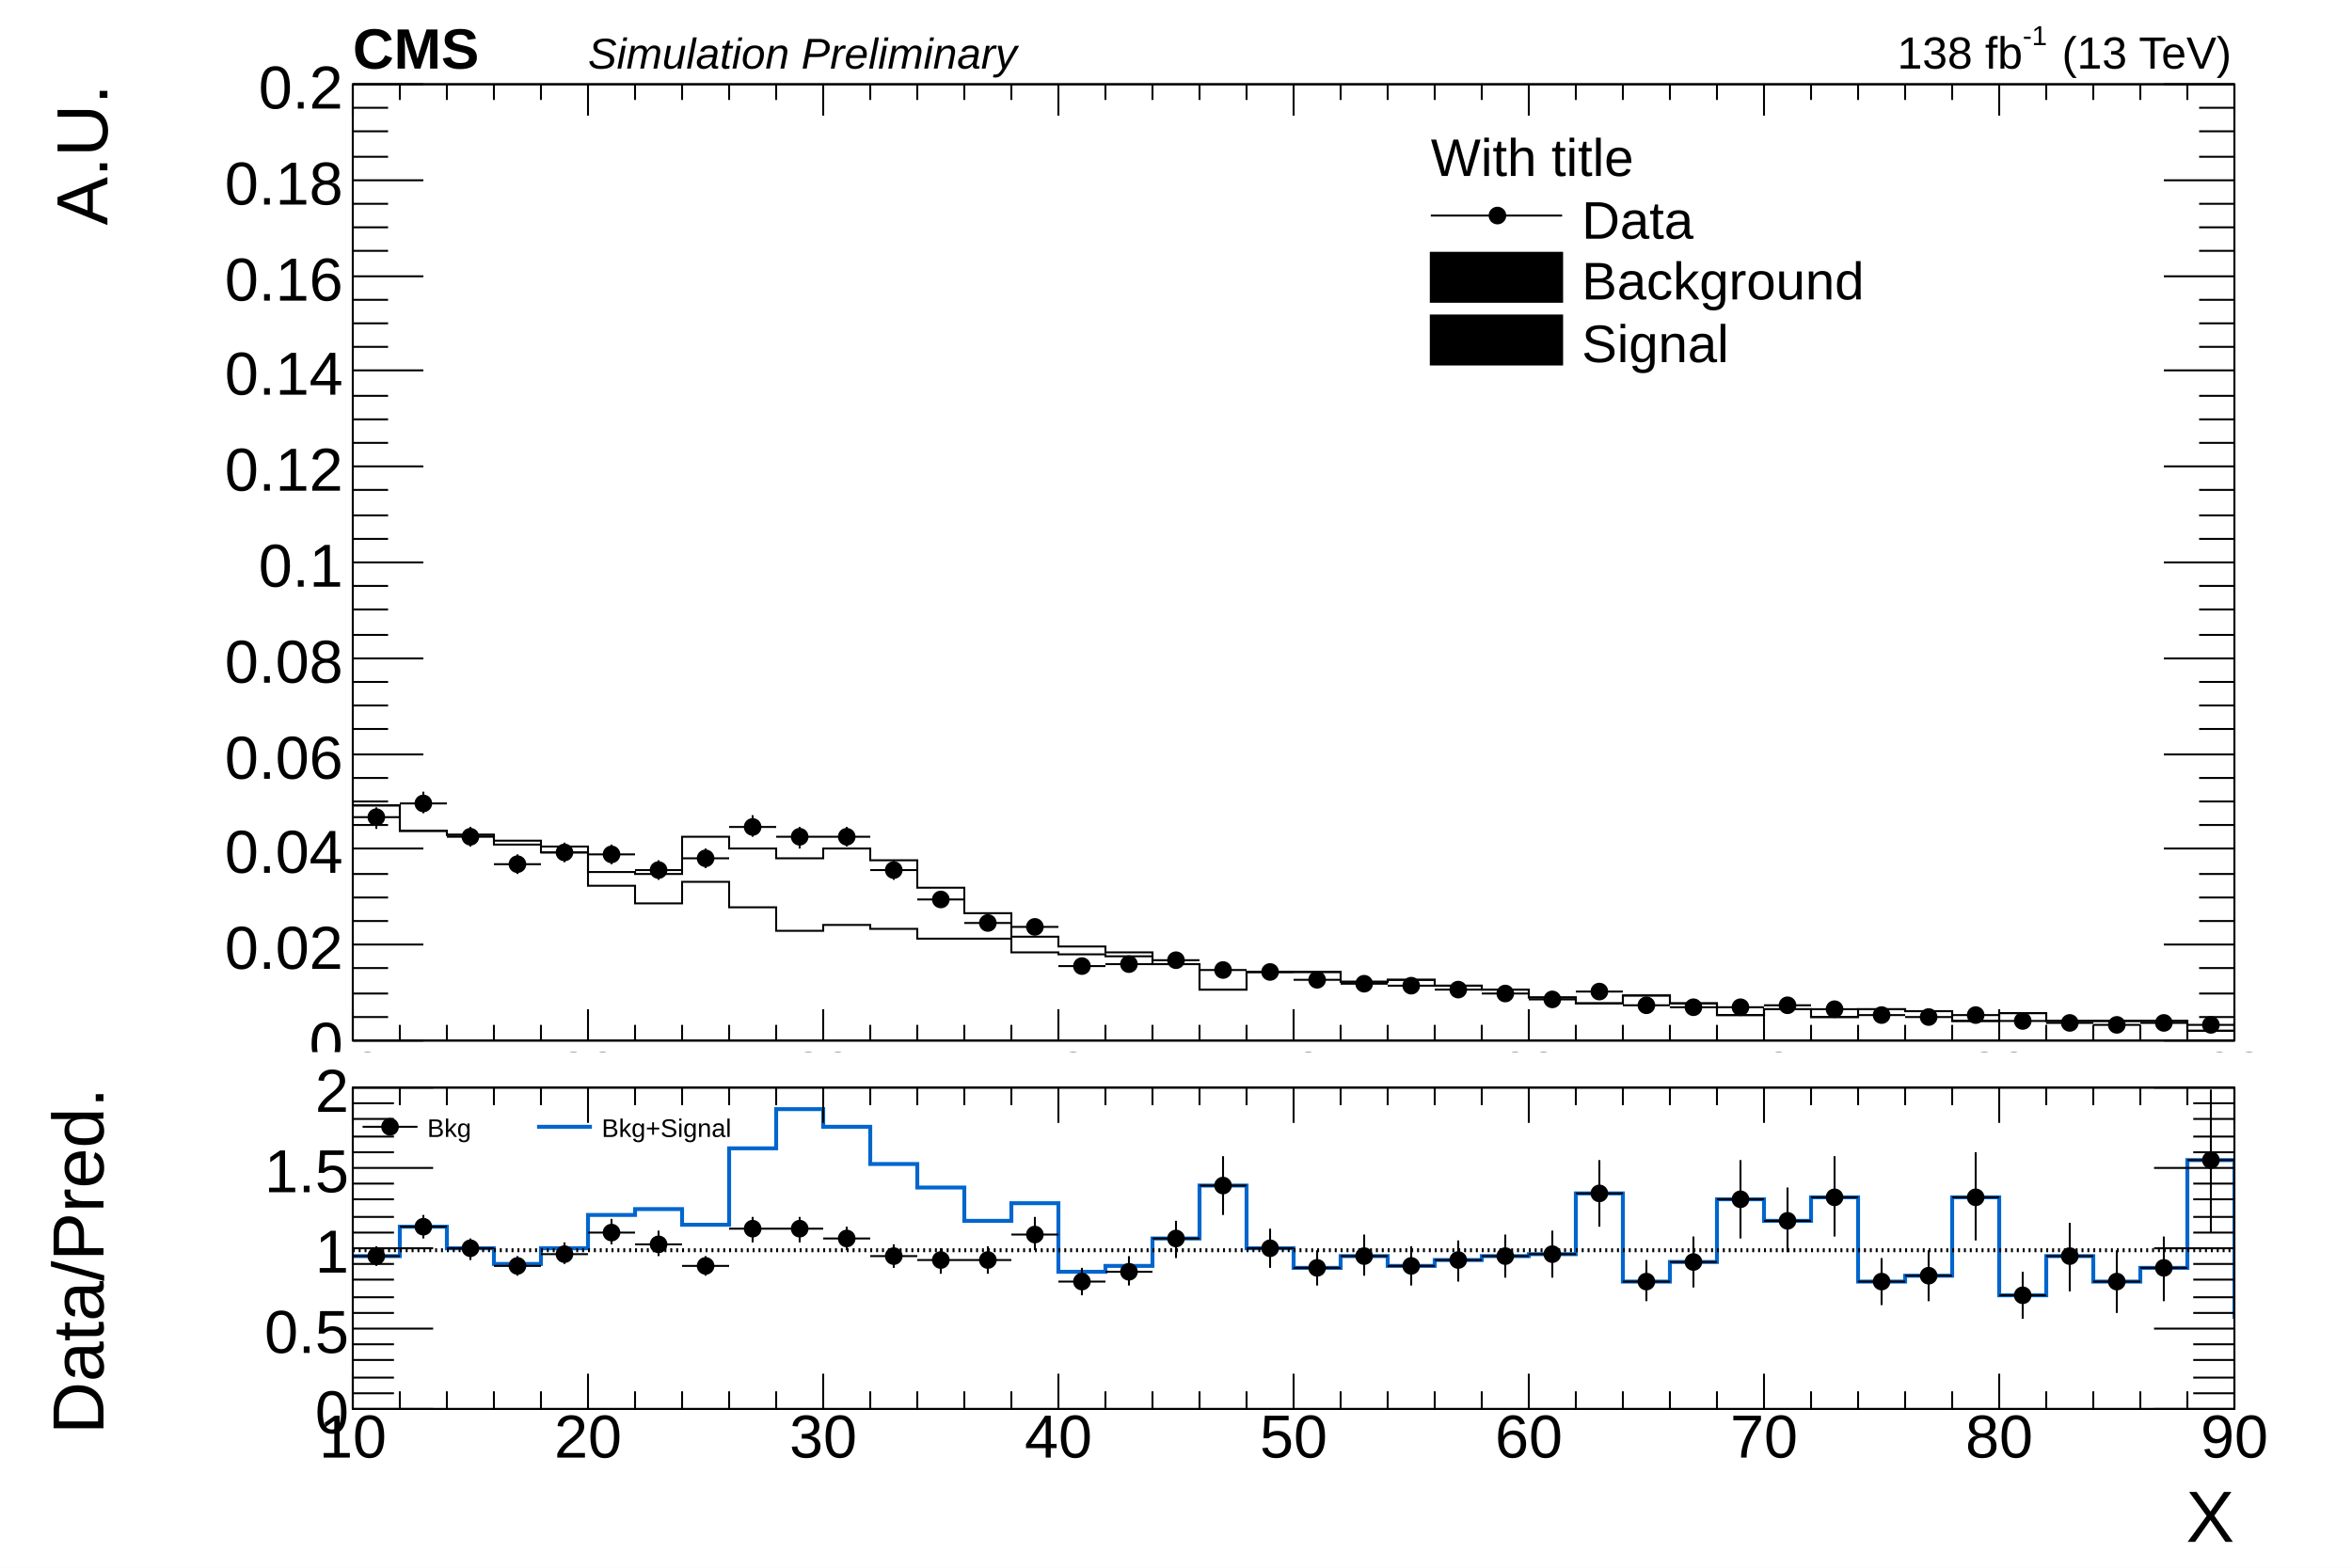
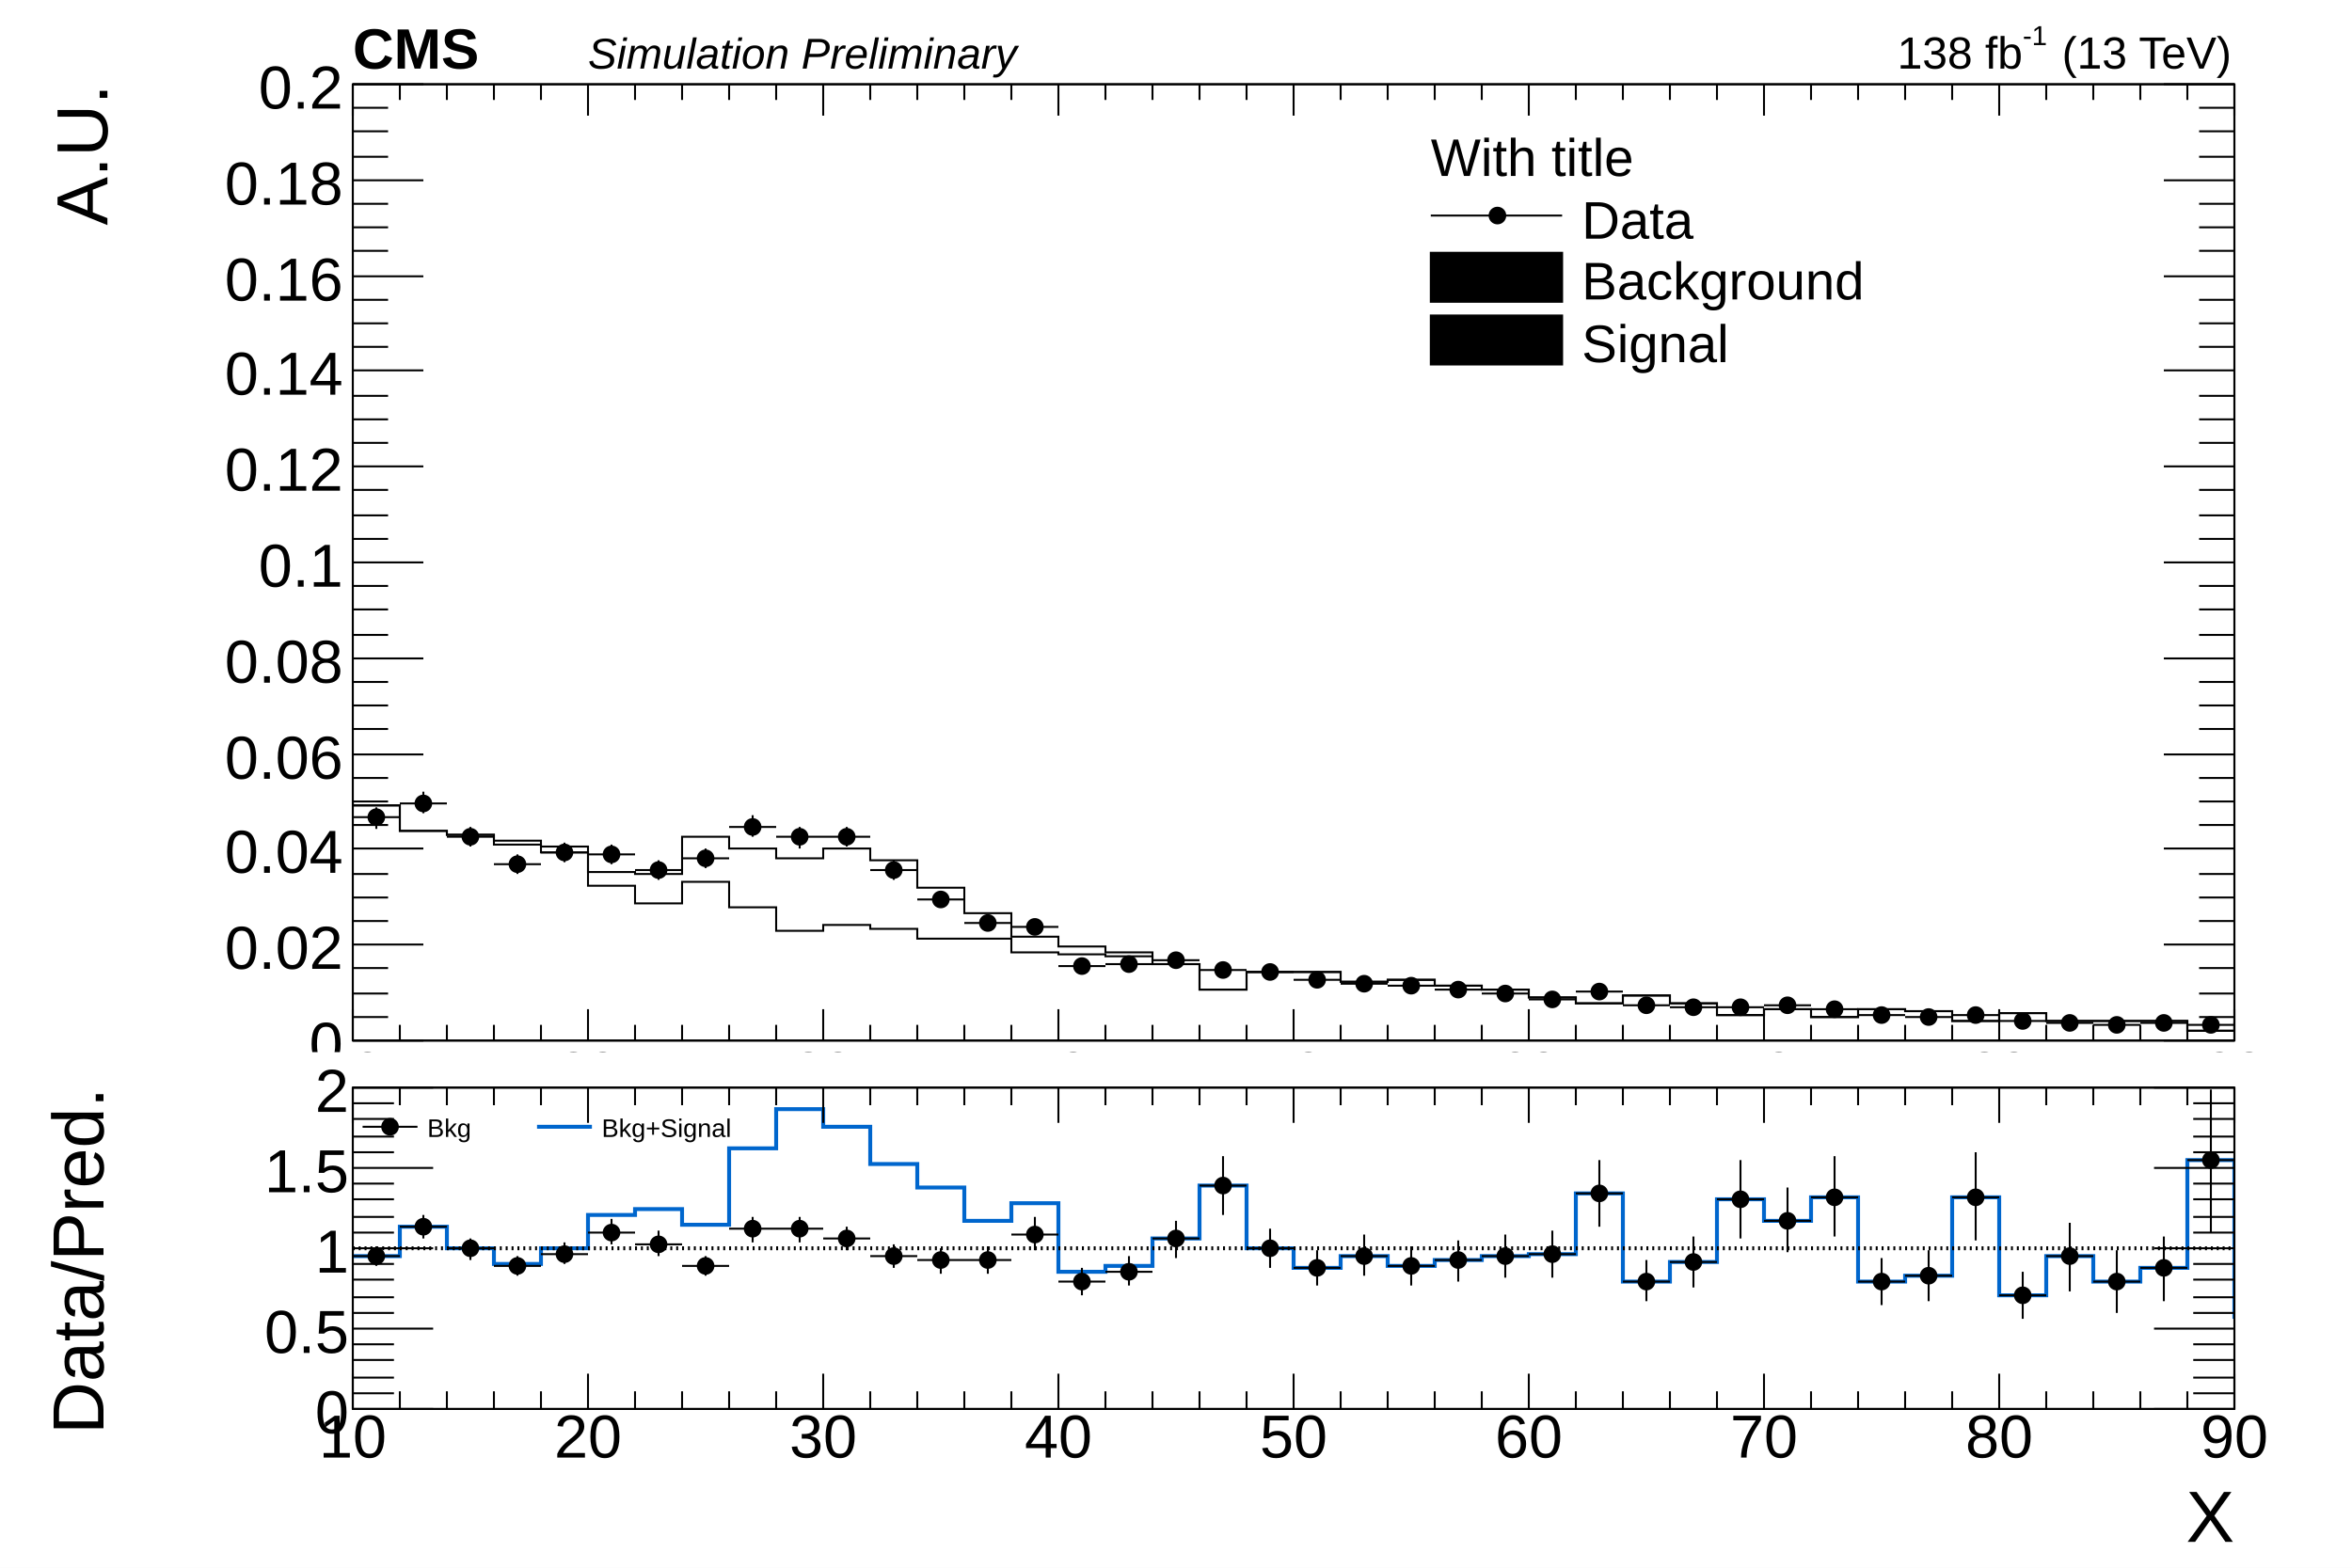
<svg xmlns="http://www.w3.org/2000/svg" viewBox="0 0 1200 800" preserveAspectRatio="none" width="1200" height="800">
  <path d="M0,0H1200V800H0Z" style="fill: white;" />
  <g>
    <svg viewBox="0 0 1200 537" preserveAspectRatio="none" x="0" y="0" width="1200" height="537">
      <path d="M0,0H1200V537H0Z" style="fill: white;" />
      <g>
        <g transform="translate(180,43)">
          <path d="M0,0H960V488H0Z" style="fill: none; stroke: black; stroke-width: 1;" />
          <svg x="0" y="0" overflow="hidden" width="960" height="488" viewBox="0 0 960 488">
            <g>
              <path d="M-120,330h24v4h24v19h24v-3h24v16h24v2h24v13h24v2h24v3h24v3h24v13h24v1h24v-19h24v6h24v5h24v-5h24v6h24v14h24v13h24v12h24v5h24v3h24v6h24v13h24v-9h48v5h24v-1h24v3h24v2h24v4h24v3h24v-4h24v4h24v6h24v-3h24v4h24v-4h24v1h24v5h24v-4h24v4h72v5h24v-4h24v2h24v-2h24v4h24v-3h24" style="stroke-linejoin: miter; stroke: black; stroke-width: 1; fill: none;" />
            </g>
            <g>
              <path d="M-120,330h24v4h24v19h24v-3h24v16h24v2h24v13h24v2h24v5h24v4h24v17h24v9h24v-11h24v13h24v12h24v-3h24v2h24v5h48v7h24v1h24v1h24v4h24v13h24v-9h48v5h24v-1h24v3h24v2h24v4h24v3h24v-4h24v4h24v6h24v-3h24v4h24v-4h24v1h24v5h24v-4h24v4h72v5h24v-4h24v2h24v-2h24v4h24v-3h24" style="stroke-linejoin: miter; stroke: black; stroke-width: 1; fill: none;" />
            </g>
            <g>
              <path d="M-120,325h24M-108,318v13M-96,341h24M-84,335v12M-72,334h24M-60,328v12M-48,352h24M-36,347v11M-24,372h24M-12,366v11M0,374h24M12,369v11M24,367h24M36,361v11M48,384h24M60,379v10M72,398h24M84,393v10M96,392h24M108,387v10M120,393h24M132,388v10M144,401h24M156,396v10M168,395h24M180,390v10M192,379h24M204,373v11M216,384h24M228,379v11M240,384h24M252,379v10M264,401h24M276,396v10M288,416h24M300,412v8M312,428h24M324,424v7M336,430h24M348,426v8M360,450h24M372,447v6M384,449h24M396,446v7M408,447h24M420,444v6M432,452h24M444,449v6M456,453h24M468,450v6M480,457h24M492,454v6M504,459h24M516,456v6M528,460h24M540,458v5M552,462h24M564,459v6M576,464h24M588,461v5M600,467h24M612,465v4M624,463h24M636,460v5M648,470h24M660,468v4M672,471h24M684,469v4M696,471h24M708,469v4M720,470h24M732,467v5M744,472h24M756,470v4M768,475h24M780,474v3M792,476h24M804,474v3M816,475h24M828,473v3M840,478h24M852,476v4M864,479h24M876,477v3M888,480h24M900,479v3M912,479h24M924,477v3M936,480h24M948,479v3M960,483h24M972,482v2M984,480h24M996,479v3M1008,479h24M1020,478v3M1032,482h24M1044,481v2M1056,483h24M1068,482v2" style="stroke: black; stroke-width: 1;" />
              <path d="M-112,325a4,4,0,1,0,8,0a4,4,0,1,0,-8,0zM-88,341a4,4,0,1,0,8,0a4,4,0,1,0,-8,0zM-64,334a4,4,0,1,0,8,0a4,4,0,1,0,-8,0zM-40,352a4,4,0,1,0,8,0a4,4,0,1,0,-8,0zM-16,372a4,4,0,1,0,8,0a4,4,0,1,0,-8,0zM8,374a4,4,0,1,0,8,0a4,4,0,1,0,-8,0zM32,367a4,4,0,1,0,8,0a4,4,0,1,0,-8,0zM56,384a4,4,0,1,0,8,0a4,4,0,1,0,-8,0zM80,398a4,4,0,1,0,8,0a4,4,0,1,0,-8,0zM104,392a4,4,0,1,0,8,0a4,4,0,1,0,-8,0zM128,393a4,4,0,1,0,8,0a4,4,0,1,0,-8,0zM152,401a4,4,0,1,0,8,0a4,4,0,1,0,-8,0zM176,395a4,4,0,1,0,8,0a4,4,0,1,0,-8,0zM200,379a4,4,0,1,0,8,0a4,4,0,1,0,-8,0zM224,384a4,4,0,1,0,8,0a4,4,0,1,0,-8,0zM248,384a4,4,0,1,0,8,0a4,4,0,1,0,-8,0zM272,401a4,4,0,1,0,8,0a4,4,0,1,0,-8,0zM296,416a4,4,0,1,0,8,0a4,4,0,1,0,-8,0zM320,428a4,4,0,1,0,8,0a4,4,0,1,0,-8,0zM344,430a4,4,0,1,0,8,0a4,4,0,1,0,-8,0zM368,450a4,4,0,1,0,8,0a4,4,0,1,0,-8,0zM392,449a4,4,0,1,0,8,0a4,4,0,1,0,-8,0zM416,447a4,4,0,1,0,8,0a4,4,0,1,0,-8,0zM440,452a4,4,0,1,0,8,0a4,4,0,1,0,-8,0zM464,453a4,4,0,1,0,8,0a4,4,0,1,0,-8,0zM488,457a4,4,0,1,0,8,0a4,4,0,1,0,-8,0zM512,459a4,4,0,1,0,8,0a4,4,0,1,0,-8,0zM536,460a4,4,0,1,0,8,0a4,4,0,1,0,-8,0zM560,462a4,4,0,1,0,8,0a4,4,0,1,0,-8,0zM584,464a4,4,0,1,0,8,0a4,4,0,1,0,-8,0zM608,467a4,4,0,1,0,8,0a4,4,0,1,0,-8,0zM632,463a4,4,0,1,0,8,0a4,4,0,1,0,-8,0zM656,470a4,4,0,1,0,8,0a4,4,0,1,0,-8,0zM680,471a4,4,0,1,0,8,0a4,4,0,1,0,-8,0zM704,471a4,4,0,1,0,8,0a4,4,0,1,0,-8,0zM728,470a4,4,0,1,0,8,0a4,4,0,1,0,-8,0zM752,472a4,4,0,1,0,8,0a4,4,0,1,0,-8,0zM776,475a4,4,0,1,0,8,0a4,4,0,1,0,-8,0zM800,476a4,4,0,1,0,8,0a4,4,0,1,0,-8,0zM824,475a4,4,0,1,0,8,0a4,4,0,1,0,-8,0zM848,478a4,4,0,1,0,8,0a4,4,0,1,0,-8,0zM872,479a4,4,0,1,0,8,0a4,4,0,1,0,-8,0zM896,480a4,4,0,1,0,8,0a4,4,0,1,0,-8,0zM920,479a4,4,0,1,0,8,0a4,4,0,1,0,-8,0zM944,480a4,4,0,1,0,8,0a4,4,0,1,0,-8,0zM968,483a4,4,0,1,0,8,0a4,4,0,1,0,-8,0zM992,480a4,4,0,1,0,8,0a4,4,0,1,0,-8,0zM1016,479a4,4,0,1,0,8,0a4,4,0,1,0,-8,0zM1040,482a4,4,0,1,0,8,0a4,4,0,1,0,-8,0zM1064,483a4,4,0,1,0,8,0a4,4,0,1,0,-8,0z" style="stroke: black; fill: black;" />
            </g>
          </svg>
          <g>
            <g transform="translate(0,488)">
              <path d="M0,0h960M0,-488h960M0,-16V0M24,-8V0M48,-8V0M72,-8V0M96,-8V0M120,-16V0M144,-8V0M168,-8V0M192,-8V0M216,-8V0M240,-16V0M264,-8V0M288,-8V0M312,-8V0M336,-8V0M360,-16V0M384,-8V0M408,-8V0M432,-8V0M456,-8V0M480,-16V0M504,-8V0M528,-8V0M552,-8V0M576,-8V0M600,-16V0M624,-8V0M648,-8V0M672,-8V0M696,-8V0M720,-16V0M744,-8V0M768,-8V0M792,-8V0M816,-8V0M840,-16V0M864,-8V0M888,-8V0M912,-8V0M936,-8V0M960,-16V0M0,-472V-488M24,-480V-488M48,-480V-488M72,-480V-488M96,-480V-488M120,-472V-488M144,-480V-488M168,-480V-488M192,-480V-488M216,-480V-488M240,-472V-488M264,-480V-488M288,-480V-488M312,-480V-488M336,-480V-488M360,-472V-488M384,-480V-488M408,-480V-488M432,-480V-488M456,-480V-488M480,-472V-488M504,-480V-488M528,-480V-488M552,-480V-488M576,-480V-488M600,-472V-488M624,-480V-488M648,-480V-488M672,-480V-488M696,-480V-488M720,-472V-488M744,-480V-488M768,-480V-488M792,-480V-488M816,-480V-488M840,-472V-488M864,-480V-488M888,-480V-488M912,-480V-488M936,-480V-488M960,-472V-488" style="stroke: black; stroke-width: 1;" />
              <g font-family="Arial" font-size="27" space="preserve" fill="black" text-anchor="middle">
                <text dy=".8em" transform="translate(0,3)">
         10
        </text>
                <text dy=".8em" transform="translate(120,3)">
         20
        </text>
                <text dy=".8em" transform="translate(240,3)">
         30
        </text>
                <text dy=".8em" transform="translate(360,3)">
         40
        </text>
                <text dy=".8em" transform="translate(480,3)">
         50
        </text>
                <text dy=".8em" transform="translate(600,3)">
         60
        </text>
                <text dy=".8em" transform="translate(720,3)">
         70
        </text>
                <text dy=".8em" transform="translate(840,3)">
         80
        </text>
                <text dy=".8em" transform="translate(960,3)">
         90
        </text>
              </g>
            </g>
            <g>
              <path d="M0,0v488M960,0v488M36,488H0M18,476H0M18,464H0M18,451H0M36,439H0M18,427H0M18,415H0M18,403H0M36,390H0M18,378H0M18,366H0M18,354H0M36,342H0M18,329H0M18,317H0M18,305H0M36,293H0M18,281H0M18,268H0M18,256H0M36,244H0M18,232H0M18,220H0M18,207H0M36,195H0M18,183H0M18,171H0M18,159H0M36,146H0M18,134H0M18,122H0M18,110H0M36,98H0M18,85H0M18,73H0M18,61H0M36,49H0M18,37H0M18,24H0M18,12H0M36,0H0M924,488H960M942,476H960M942,464H960M942,451H960M924,439H960M942,427H960M942,415H960M942,403H960M924,390H960M942,378H960M942,366H960M942,354H960M924,342H960M942,329H960M942,317H960M942,305H960M924,293H960M942,281H960M942,268H960M942,256H960M924,244H960M942,232H960M942,220H960M942,207H960M924,195H960M942,183H960M942,171H960M942,159H960M924,146H960M942,134H960M942,122H960M942,110H960M924,98H960M942,85H960M942,73H960M942,61H960M924,49H960M942,37H960M942,24H960M942,12H960M924,0H960" style="stroke: black; stroke-width: 1;" />
              <g font-family="Arial" font-size="31" space="preserve" fill="black" text-anchor="end">
                <text dy=".4em" transform="translate(-5,488)">
         0
        </text>
                <text dy=".4em" transform="translate(-5,439)">
         0.02
        </text>
                <text dy=".4em" transform="translate(-5,390)">
         0.04
        </text>
                <text dy=".4em" transform="translate(-5,342)">
         0.06
        </text>
                <text dy=".4em" transform="translate(-5,293)">
         0.08
        </text>
                <text dy=".4em" transform="translate(-5,244)">
         0.1
        </text>
                <text dy=".4em" transform="translate(-5,195)">
         0.12
        </text>
                <text dy=".4em" transform="translate(-5,146)">
         0.14
        </text>
                <text dy=".4em" transform="translate(-5,98)">
         0.16
        </text>
                <text dy=".4em" transform="translate(-5,49)">
         0.18
        </text>
                <text dy=".4em" transform="translate(-5)">
         0.2
        </text>
              </g>
              <g font-family="Arial" font-size="37" space="preserve" transform="translate(-140)">
                <text fill="black" text-anchor="end" dy=".4em" transform="rotate(270)">
         A.U.
        </text>
              </g>
            </g>
          </g>
        </g>
        <g font-family="Arial" font-size="23" space="preserve">
          <g transform="translate(968,35)">
            <text fill="black" font-size="23">
       138 fb
      </text>
            <text fill="black" font-size="14" transform="translate(64,-12)">
       -1
      </text>
            <text fill="black" font-size="23" x="84">
       (13 TeV)
      </text>
          </g>
        </g>
        <g font-family="Arial" font-size="29" space="preserve" font-weight="bold">
          <text fill="black" text-anchor="start" transform="translate(180,35)">
      CMS
     </text>
        </g>
        <g font-family="Arial" font-size="22" space="preserve" font-style="oblique">
          <text fill="black" text-anchor="start" transform="translate(300,35)">
      Simulation Preliminary
     </text>
        </g>
        <g transform="translate(720,59)" font-family="Arial" font-size="27" space="preserve">
          <text fill="black" text-anchor="start" dy=".4em" transform="translate(10,20)">
      With title
     </text>
          <path d="M10,51H77" style="stroke: black; stroke-width: 1;" />
          <path d="M40,51a4,4,0,1,0,8,0a4,4,0,1,0,-8,0z" style="stroke: black; fill: black;" />
          <text fill="black" text-anchor="start" dy=".4em" transform="translate(87,52)">
      Data
     </text>
          <path d="M10,70v25h67v-25z" style="stroke: black; stroke-width: 1;" />
          <text fill="black" text-anchor="start" dy=".4em" transform="translate(87,83)">
      Background
     </text>
          <path d="M10,102v25h67v-25z" style="stroke: black; stroke-width: 1;" />
          <text fill="black" text-anchor="start" dy=".4em" transform="translate(87,115)">
      Signal
     </text>
        </g>
      </g>
    </svg>
    <svg viewBox="0 0 1200 263" preserveAspectRatio="none" x="0" y="537" width="1200" height="263">
      <path d="M0,0H1200V263H0Z" style="fill: white;" />
      <g>
        <g transform="translate(180,18)">
          <path d="M0,0H960V164H0Z" style="fill: none; stroke: black; stroke-width: 1;" />
          <svg x="0" y="0" overflow="hidden" width="960" height="164" viewBox="0 0 960 164">
            <g>
              <path d="M-120,79h24v7h24v-16h24v14h24v2h48v-15h24v11h24v8h24v-8h24v-17h24v-3h24v8h24v-39h24v-20h24v9h24v19h24v12h24v17h24v-9h24v35h24v-3h24v-14h24v-27h24v32h24v10h24v-6h24v5h24v-3h24v-2h24v-1h24v-31h24v45h24v-10h24v-32h24v11h24v-12h24v43h24v-3h24v-40h24v50h24v-20h24v13h24v-7h24v-55h24v80h24v-47h24v15h24v-24h24v49h24" style="stroke-linejoin: miter; stroke: #0066cd; stroke-width: 2; fill: none;" />
            </g>
            <g>
              <path d="M-120,79h24M-108,75v9M-96,86h24M-84,81v9M-72,70h24M-60,65v11M-48,84h24M-36,79v10M-24,86h24M-12,81v10M0,86h24M12,81v10M24,71h24M36,65v12M48,82h24M60,77v11M72,91h24M84,86v10M96,85h24M108,79v11M120,74h24M132,67v13M144,80h24M156,73v13M168,91h24M180,86v10M192,72h24M204,66v13M216,72h24M228,66v13M240,77h24M252,71v12M264,86h24M276,80v12M288,88h24M300,82v13M312,88h24M324,81v14M336,75h24M348,66v17M360,99h24M372,92v14M384,94h24M396,86v15M408,77h24M420,68v19M432,50h24M444,35v30M456,82h24M468,72v20M480,92h24M492,83v18M504,86h24M516,75v21M528,91h24M540,81v20M552,88h24M564,78v21M576,86h24M588,75v22M600,85h24M612,73v24M624,54h24M636,37v34M648,99h24M660,88v21M672,89h24M684,76v26M696,57h24M708,37v40M720,68h24M732,51v33M744,56h24M756,35v41M768,99h24M780,87v24M792,96h24M804,83v26M816,56h24M828,33v45M840,106h24M852,94v24M864,86h24M876,69v35M888,99h24M900,83v32M912,92h24M924,76v33M936,37h24M948,1v73M960,117h24M972,104v26M984,70h24M996,44v51M1008,85h24M1020,66v38M1032,61h24M1044,29v63M1056,110h24M1068,95v30" style="stroke: black; stroke-width: 1;" />
              <path d="M-112,79a4,4,0,1,0,8,0a4,4,0,1,0,-8,0zM-88,86a4,4,0,1,0,8,0a4,4,0,1,0,-8,0zM-64,70a4,4,0,1,0,8,0a4,4,0,1,0,-8,0zM-40,84a4,4,0,1,0,8,0a4,4,0,1,0,-8,0zM-16,86a4,4,0,1,0,8,0a4,4,0,1,0,-8,0zM8,86a4,4,0,1,0,8,0a4,4,0,1,0,-8,0zM32,71a4,4,0,1,0,8,0a4,4,0,1,0,-8,0zM56,82a4,4,0,1,0,8,0a4,4,0,1,0,-8,0zM80,91a4,4,0,1,0,8,0a4,4,0,1,0,-8,0zM104,85a4,4,0,1,0,8,0a4,4,0,1,0,-8,0zM128,74a4,4,0,1,0,8,0a4,4,0,1,0,-8,0zM152,80a4,4,0,1,0,8,0a4,4,0,1,0,-8,0zM176,91a4,4,0,1,0,8,0a4,4,0,1,0,-8,0zM200,72a4,4,0,1,0,8,0a4,4,0,1,0,-8,0zM224,72a4,4,0,1,0,8,0a4,4,0,1,0,-8,0zM248,77a4,4,0,1,0,8,0a4,4,0,1,0,-8,0zM272,86a4,4,0,1,0,8,0a4,4,0,1,0,-8,0zM296,88a4,4,0,1,0,8,0a4,4,0,1,0,-8,0zM320,88a4,4,0,1,0,8,0a4,4,0,1,0,-8,0zM344,75a4,4,0,1,0,8,0a4,4,0,1,0,-8,0zM368,99a4,4,0,1,0,8,0a4,4,0,1,0,-8,0zM392,94a4,4,0,1,0,8,0a4,4,0,1,0,-8,0zM416,77a4,4,0,1,0,8,0a4,4,0,1,0,-8,0zM440,50a4,4,0,1,0,8,0a4,4,0,1,0,-8,0zM464,82a4,4,0,1,0,8,0a4,4,0,1,0,-8,0zM488,92a4,4,0,1,0,8,0a4,4,0,1,0,-8,0zM512,86a4,4,0,1,0,8,0a4,4,0,1,0,-8,0zM536,91a4,4,0,1,0,8,0a4,4,0,1,0,-8,0zM560,88a4,4,0,1,0,8,0a4,4,0,1,0,-8,0zM584,86a4,4,0,1,0,8,0a4,4,0,1,0,-8,0zM608,85a4,4,0,1,0,8,0a4,4,0,1,0,-8,0zM632,54a4,4,0,1,0,8,0a4,4,0,1,0,-8,0zM656,99a4,4,0,1,0,8,0a4,4,0,1,0,-8,0zM680,89a4,4,0,1,0,8,0a4,4,0,1,0,-8,0zM704,57a4,4,0,1,0,8,0a4,4,0,1,0,-8,0zM728,68a4,4,0,1,0,8,0a4,4,0,1,0,-8,0zM752,56a4,4,0,1,0,8,0a4,4,0,1,0,-8,0zM776,99a4,4,0,1,0,8,0a4,4,0,1,0,-8,0zM800,96a4,4,0,1,0,8,0a4,4,0,1,0,-8,0zM824,56a4,4,0,1,0,8,0a4,4,0,1,0,-8,0zM848,106a4,4,0,1,0,8,0a4,4,0,1,0,-8,0zM872,86a4,4,0,1,0,8,0a4,4,0,1,0,-8,0zM896,99a4,4,0,1,0,8,0a4,4,0,1,0,-8,0zM920,92a4,4,0,1,0,8,0a4,4,0,1,0,-8,0zM944,37a4,4,0,1,0,8,0a4,4,0,1,0,-8,0zM968,117a4,4,0,1,0,8,0a4,4,0,1,0,-8,0zM992,70a4,4,0,1,0,8,0a4,4,0,1,0,-8,0zM1016,85a4,4,0,1,0,8,0a4,4,0,1,0,-8,0zM1040,61a4,4,0,1,0,8,0a4,4,0,1,0,-8,0zM1064,110a4,4,0,1,0,8,0a4,4,0,1,0,-8,0z" style="stroke: black; fill: black;" />
            </g>
          </svg>
          <g>
            <g transform="translate(0,164)">
              <path d="M0,0h960M0,-164h960M0,-18V0M24,-9V0M48,-9V0M72,-9V0M96,-9V0M120,-18V0M144,-9V0M168,-9V0M192,-9V0M216,-9V0M240,-18V0M264,-9V0M288,-9V0M312,-9V0M336,-9V0M360,-18V0M384,-9V0M408,-9V0M432,-9V0M456,-9V0M480,-18V0M504,-9V0M528,-9V0M552,-9V0M576,-9V0M600,-18V0M624,-9V0M648,-9V0M672,-9V0M696,-9V0M720,-18V0M744,-9V0M768,-9V0M792,-9V0M816,-9V0M840,-18V0M864,-9V0M888,-9V0M912,-9V0M936,-9V0M960,-18V0M0,-146V-164M24,-155V-164M48,-155V-164M72,-155V-164M96,-155V-164M120,-146V-164M144,-155V-164M168,-155V-164M192,-155V-164M216,-155V-164M240,-146V-164M264,-155V-164M288,-155V-164M312,-155V-164M336,-155V-164M360,-146V-164M384,-155V-164M408,-155V-164M432,-155V-164M456,-155V-164M480,-146V-164M504,-155V-164M528,-155V-164M552,-155V-164M576,-155V-164M600,-146V-164M624,-155V-164M648,-155V-164M672,-155V-164M696,-155V-164M720,-146V-164M744,-155V-164M768,-155V-164M792,-155V-164M816,-155V-164M840,-146V-164M864,-155V-164M888,-155V-164M912,-155V-164M936,-155V-164M960,-146V-164" style="stroke: black; stroke-width: 1;" />
              <g font-family="Arial" font-size="31" space="preserve" fill="black" text-anchor="middle">
                <text dy=".8em">
         10
        </text>
                <text dy=".8em" transform="translate(120)">
         20
        </text>
                <text dy=".8em" transform="translate(240)">
         30
        </text>
                <text dy=".8em" transform="translate(360)">
         40
        </text>
                <text dy=".8em" transform="translate(480)">
         50
        </text>
                <text dy=".8em" transform="translate(600)">
         60
        </text>
                <text dy=".8em" transform="translate(720)">
         70
        </text>
                <text dy=".8em" transform="translate(840)">
         80
        </text>
                <text dy=".8em" transform="translate(960)">
         90
        </text>
              </g>
              <g font-family="Arial" font-size="37" space="preserve" transform="translate(960,53)">
                <text fill="black" text-anchor="end" dy=".4em">
         X
        </text>
              </g>
            </g>
            <g>
              <path d="M0,0v164M960,0v164M41,164H0M21,156H0M21,148H0M21,139H0M21,131H0M41,123H0M21,115H0M21,107H0M21,98H0M21,90H0M41,82H0M21,74H0M21,66H0M21,57H0M21,49H0M41,41H0M21,33H0M21,25H0M21,16H0M21,8H0M41,0H0M919,164H960M939,156H960M939,148H960M939,139H960M939,131H960M919,123H960M939,115H960M939,107H960M939,98H960M939,90H960M919,82H960M939,74H960M939,66H960M939,57H960M939,49H960M919,41H960M939,33H960M939,25H960M939,16H960M939,8H960M919,0H960" style="stroke: black; stroke-width: 1;" />
              <g font-family="Arial" font-size="31" space="preserve" fill="black" text-anchor="end">
                <text dy=".4em" transform="translate(-2,164)">
         0
        </text>
                <text dy=".4em" transform="translate(-2,123)">
         0.5
        </text>
                <text dy=".4em" transform="translate(-2,82)">
         1
        </text>
                <text dy=".4em" transform="translate(-2,41)">
         1.5
        </text>
                <text dy=".4em" transform="translate(-2)">
         2
        </text>
              </g>
              <g font-family="Arial" font-size="37" space="preserve" transform="translate(-142)">
                <text fill="black" text-anchor="end" dy=".4em" transform="rotate(270)">
         Data/Pred.
        </text>
              </g>
            </g>
          </g>
        </g>
        <g transform="translate(180,5)" font-family="Arial" font-size="13" space="preserve">
          <path d="M5,33H33" style="stroke: black; stroke-width: 1;" />
          <path d="M15,33a4,4,0,1,0,8,0a4,4,0,1,0,-8,0z" style="stroke: black; fill: black;" />
          <text fill="black" text-anchor="start" dy=".4em" transform="translate(38,33)">
      Bkg
     </text>
          <path d="M94,33H122" style="stroke: #0066cd; stroke-width: 2;" />
          <text fill="black" text-anchor="start" dy=".4em" transform="translate(127,33)">
      Bkg+Signal
     </text>
        </g>
        <g>
-           <path d="M180,101H1140" style="stroke: black; stroke-width: 2; stroke-dasharray: 1,2;" />
+           <path d="M180,100H1140" style="stroke: black; stroke-width: 2; stroke-dasharray: 1,2;" />
        </g>
      </g>
    </svg>
    <g transform="translate(192,40)">
      <path d="M0,0H984V656H0Z" style="fill: none;" />
    </g>
  </g>
</svg>
